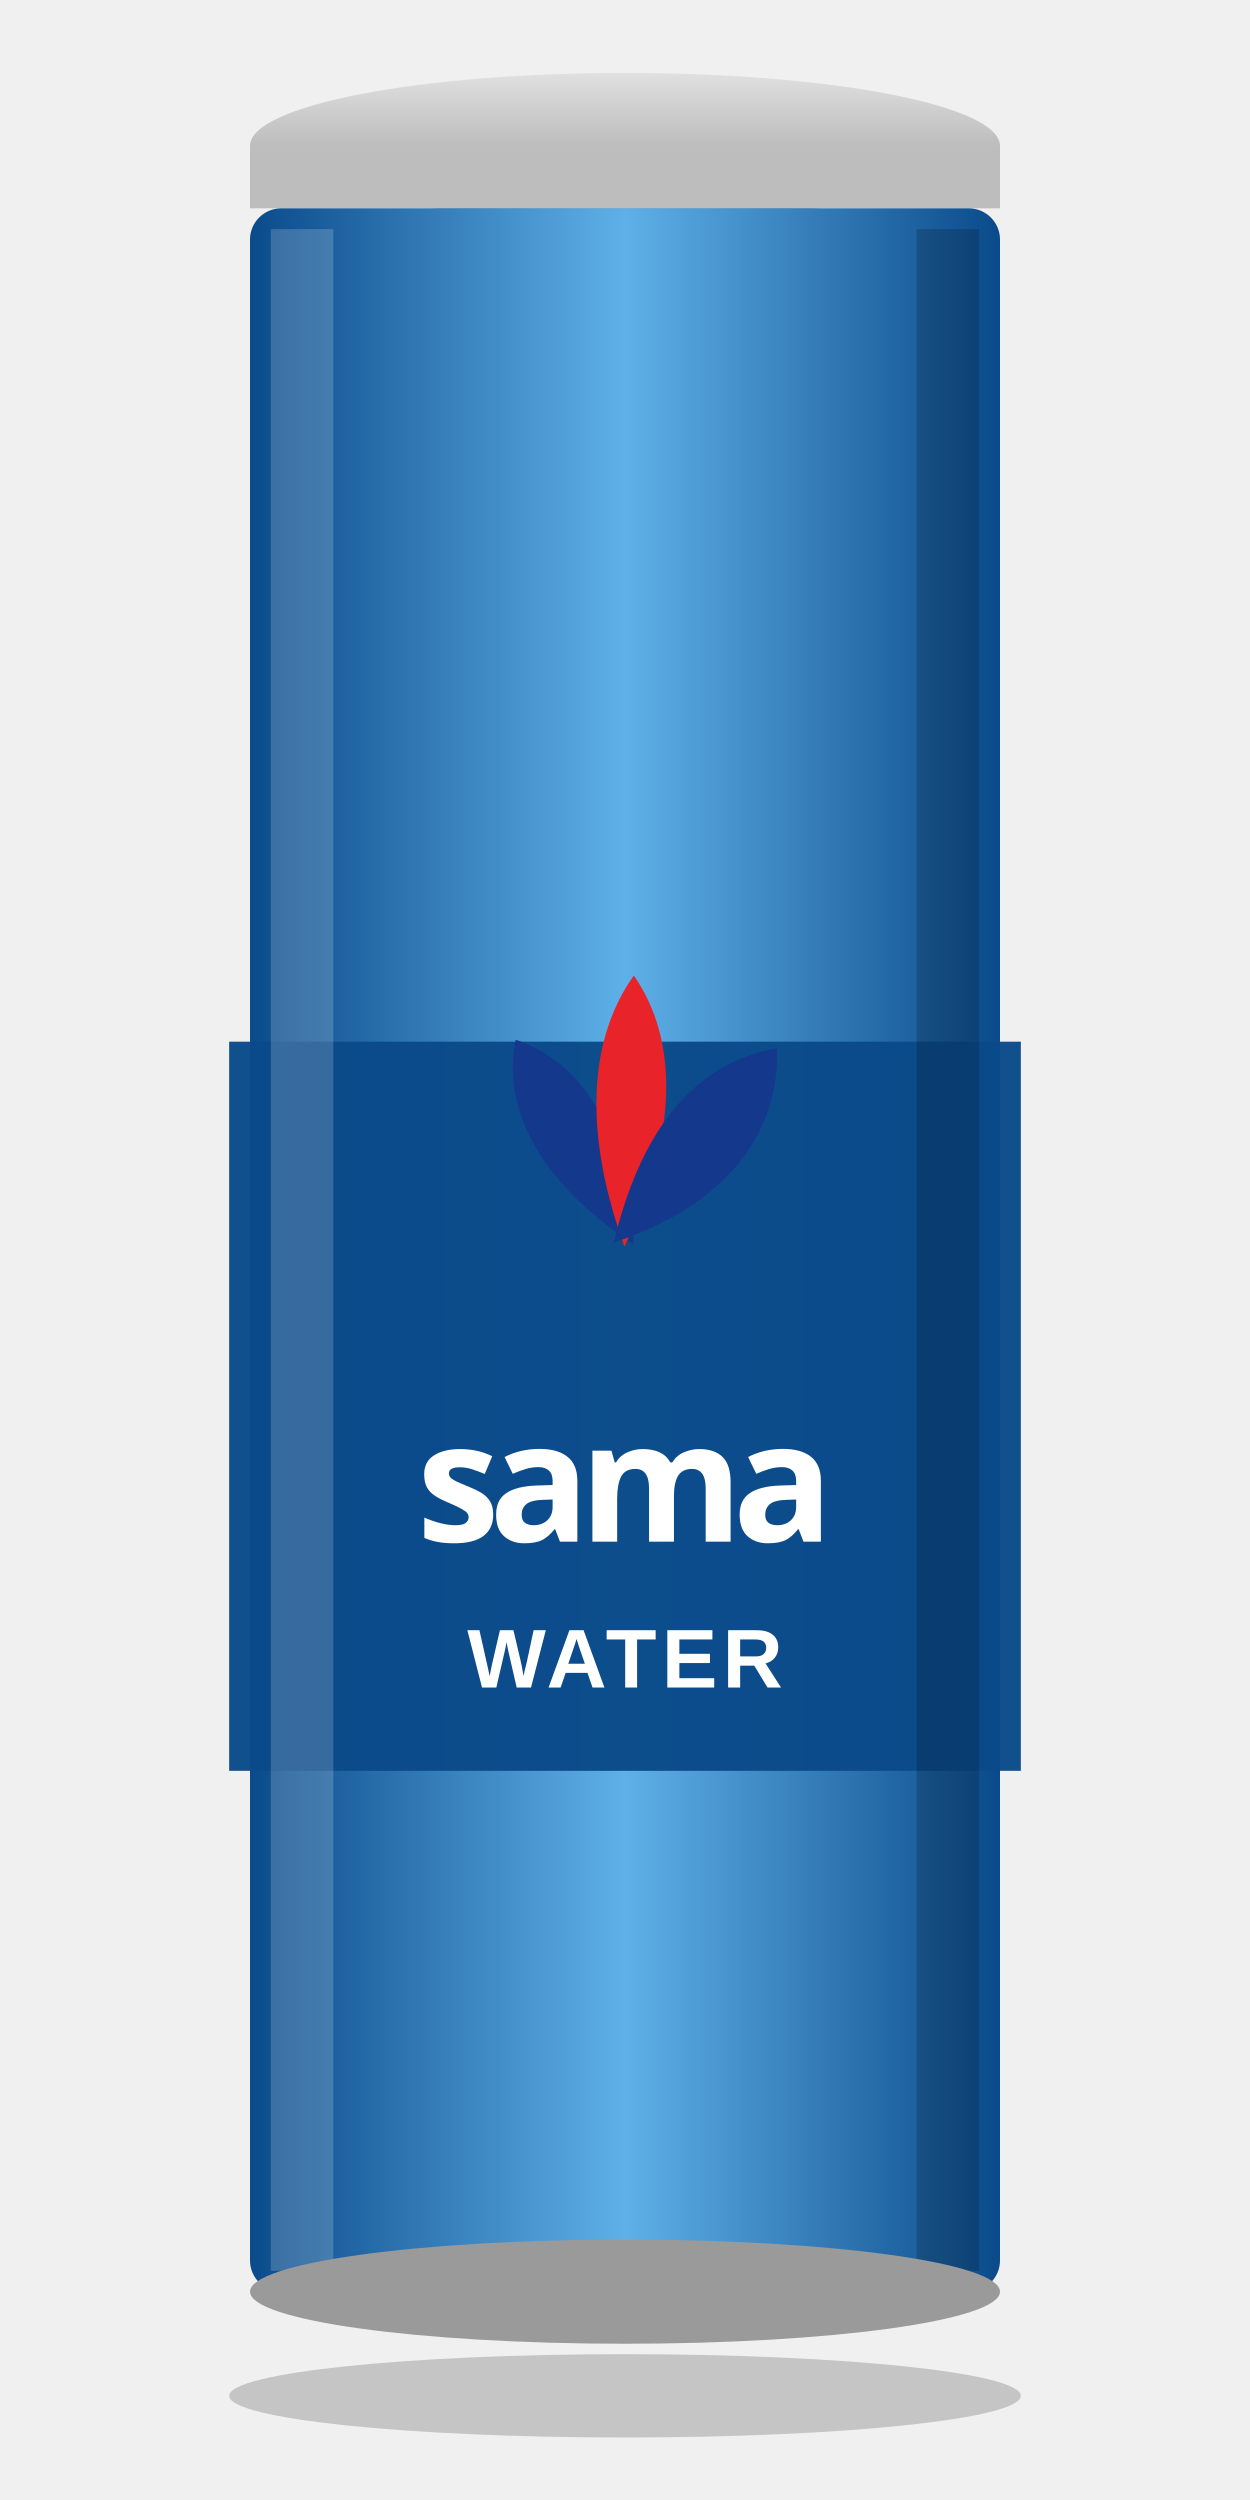
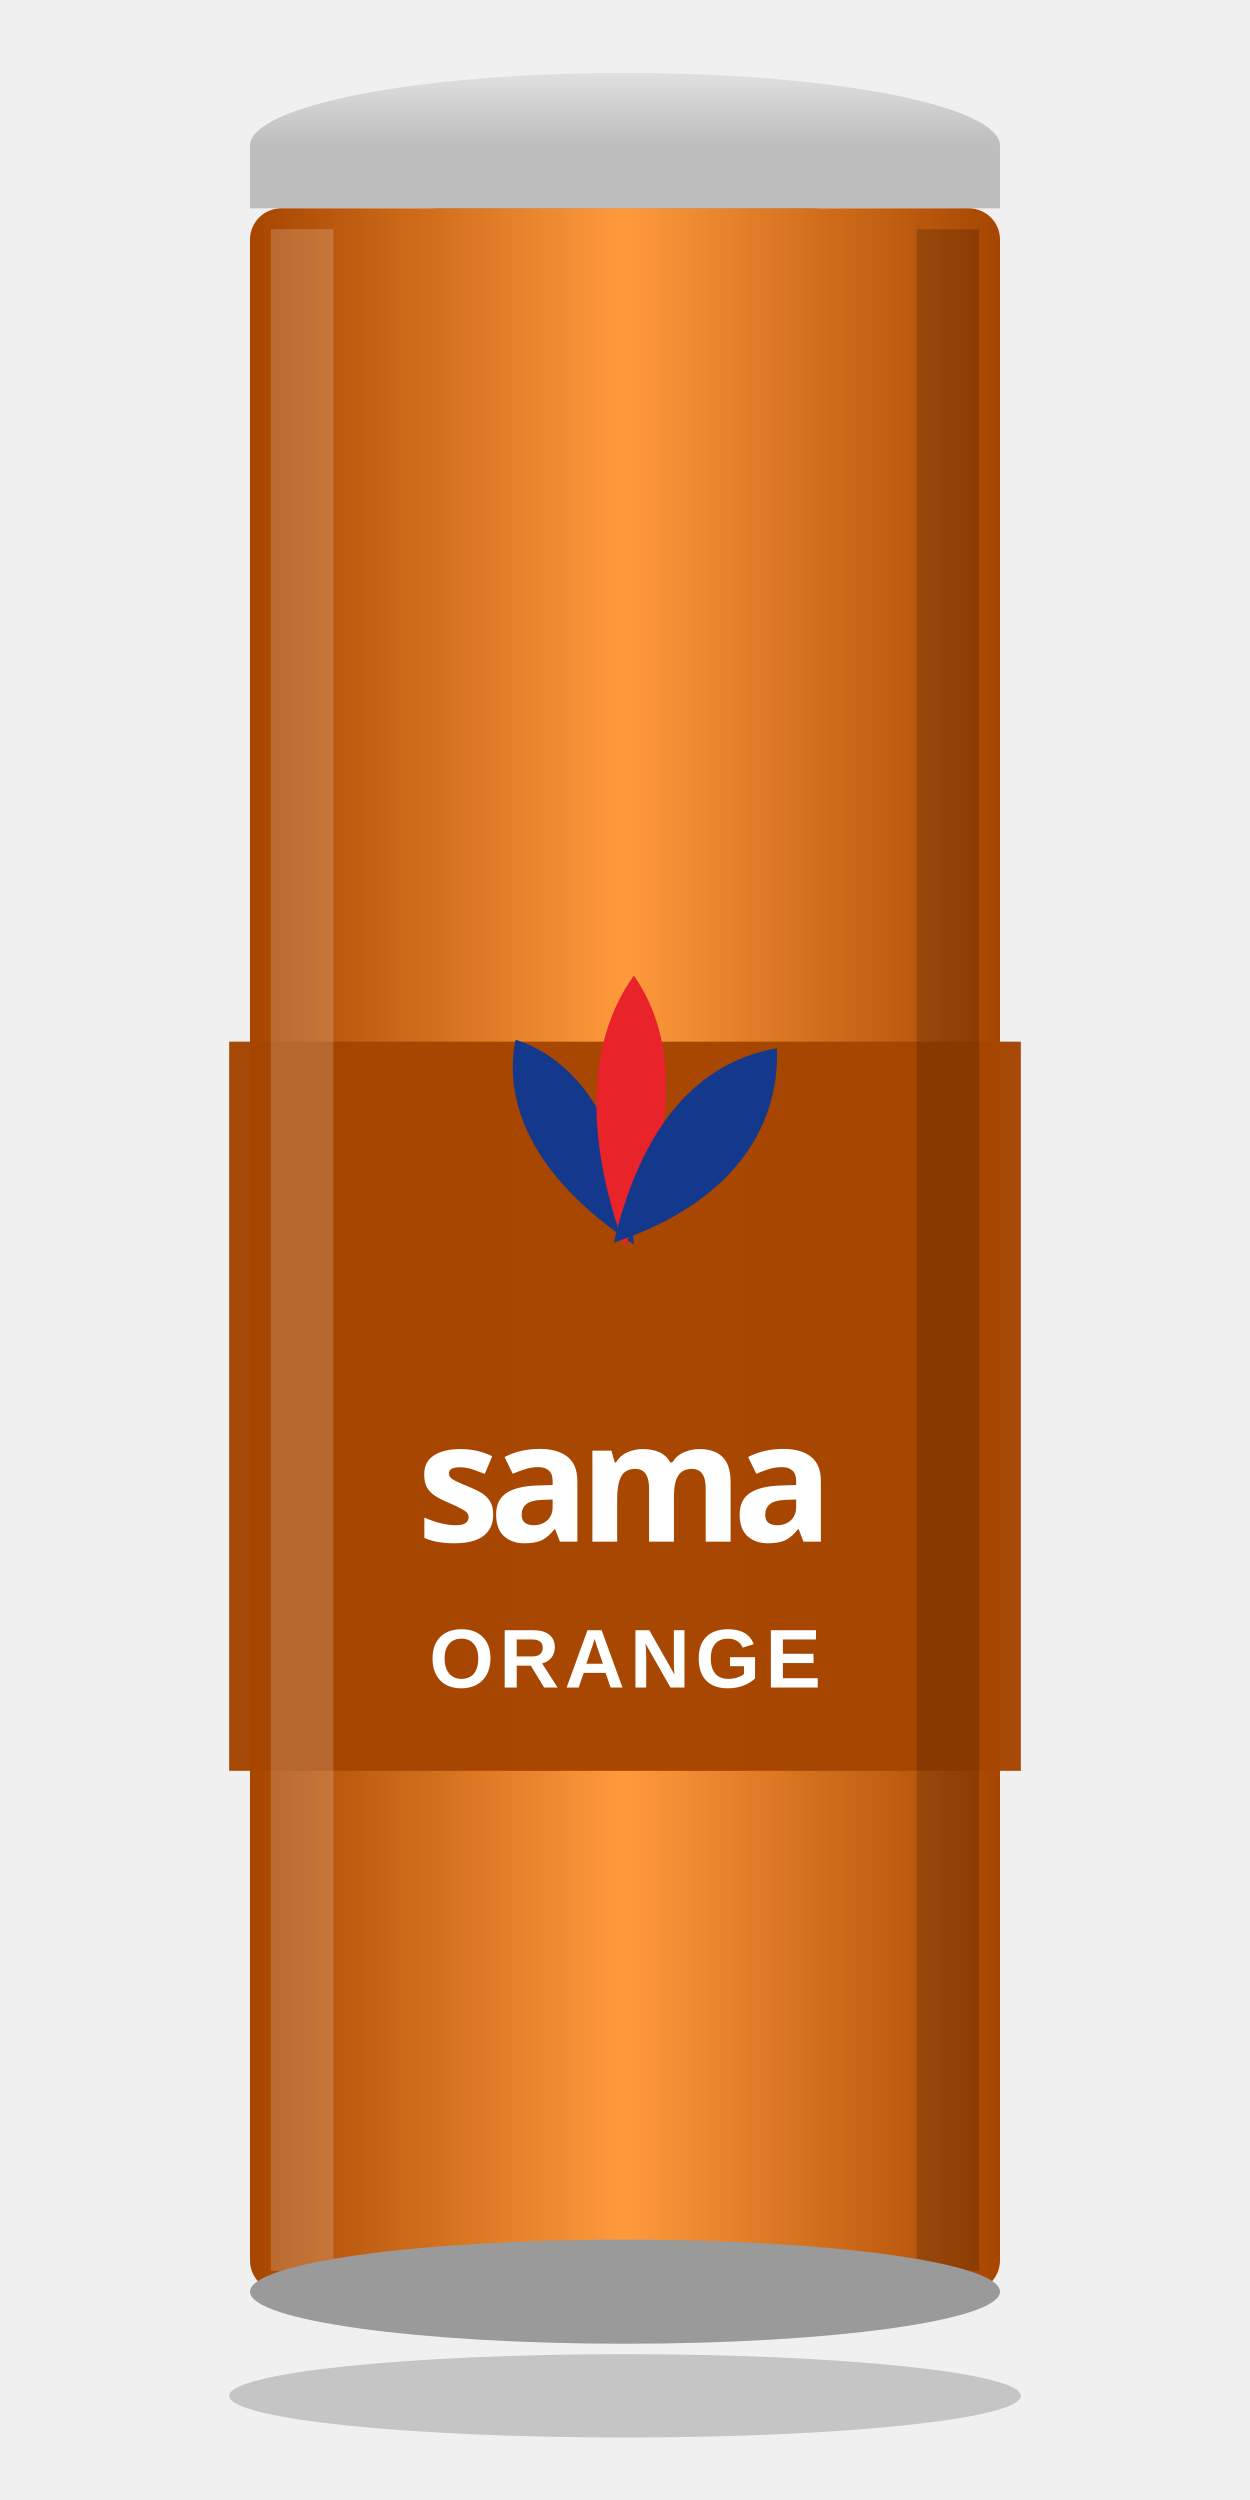
- <svg xmlns="http://www.w3.org/2000/svg" viewBox="0 0 120 240" role="img" aria-label="WATER">
+ <svg xmlns="http://www.w3.org/2000/svg" viewBox="0 0 120 240" role="img" aria-label="ORANGE">
  <defs>
    <linearGradient id="body" x1="0" x2="1" y1="0" y2="0">
-       <stop offset="0" stop-color="#0a4a8a" />
-       <stop offset="0.5" stop-color="#5fb0e8" />
-       <stop offset="1" stop-color="#0a4a8a" />
+       <stop offset="0" stop-color="#a64500" />
+       <stop offset="0.5" stop-color="#ff9a3c" />
+       <stop offset="1" stop-color="#a64500" />
    </linearGradient>
    <linearGradient id="top" x1="0" x2="0" y1="0" y2="1">
      <stop offset="0" stop-color="#e0e0e0" />
      <stop offset="1" stop-color="#9a9a9a" />
    </linearGradient>
  </defs>
  <ellipse cx="60" cy="230" rx="38" ry="4" fill="#000" opacity="0.18" />
  <ellipse cx="60" cy="14" rx="36" ry="7" fill="url(#top)" />
  <rect x="24" y="14" width="72" height="6" fill="#bdbdbd" />
  <rect x="24" y="20" width="72" height="200" rx="3" fill="url(#body)" />
-   <rect x="22" y="100" width="76" height="70" fill="#0a4a8a" opacity="0.97" />
+   <rect x="22" y="100" width="76" height="70" fill="#a64500" opacity="0.97" />
  <rect x="26" y="22" width="6" height="196" fill="#ffffff" opacity="0.18" />
  <rect x="88" y="22" width="6" height="196" fill="#000000" opacity="0.18" />
  <g transform="translate(60,118)">
    <path transform="rotate(-30) scale(0.42)" d="M0,4 C-13,-22 -9,-40 0,-50 C9,-40 13,-22 0,4 Z" fill="#13388c" />
    <path transform="rotate(2) scale(0.42)" d="M0,4 C-12,-26 -8,-46 0,-58 C9,-46 13,-26 0,4 Z" fill="#e8232a" />
    <path transform="rotate(40) scale(0.42)" d="M0,4 C-14,-24 -10,-42 0,-54 C11,-42 16,-22 0,4 Z" fill="#13388c" />
  </g>
  <text x="60" y="148" text-anchor="middle" font-family="Verdana, Tahoma, sans-serif" font-size="16" font-weight="800" fill="#ffffff" letter-spacing="-1">sama</text>
-   <text x="60" y="162" text-anchor="middle" font-family="Arial, sans-serif" font-size="8" font-weight="700" fill="#ffffff" letter-spacing="0.5">WATER</text>
+   <text x="60" y="162" text-anchor="middle" font-family="Arial, sans-serif" font-size="8" font-weight="700" fill="#ffffff" letter-spacing="0.5">ORANGE</text>
  <ellipse cx="60" cy="220" rx="36" ry="5" fill="#9a9a9a" />
</svg>
